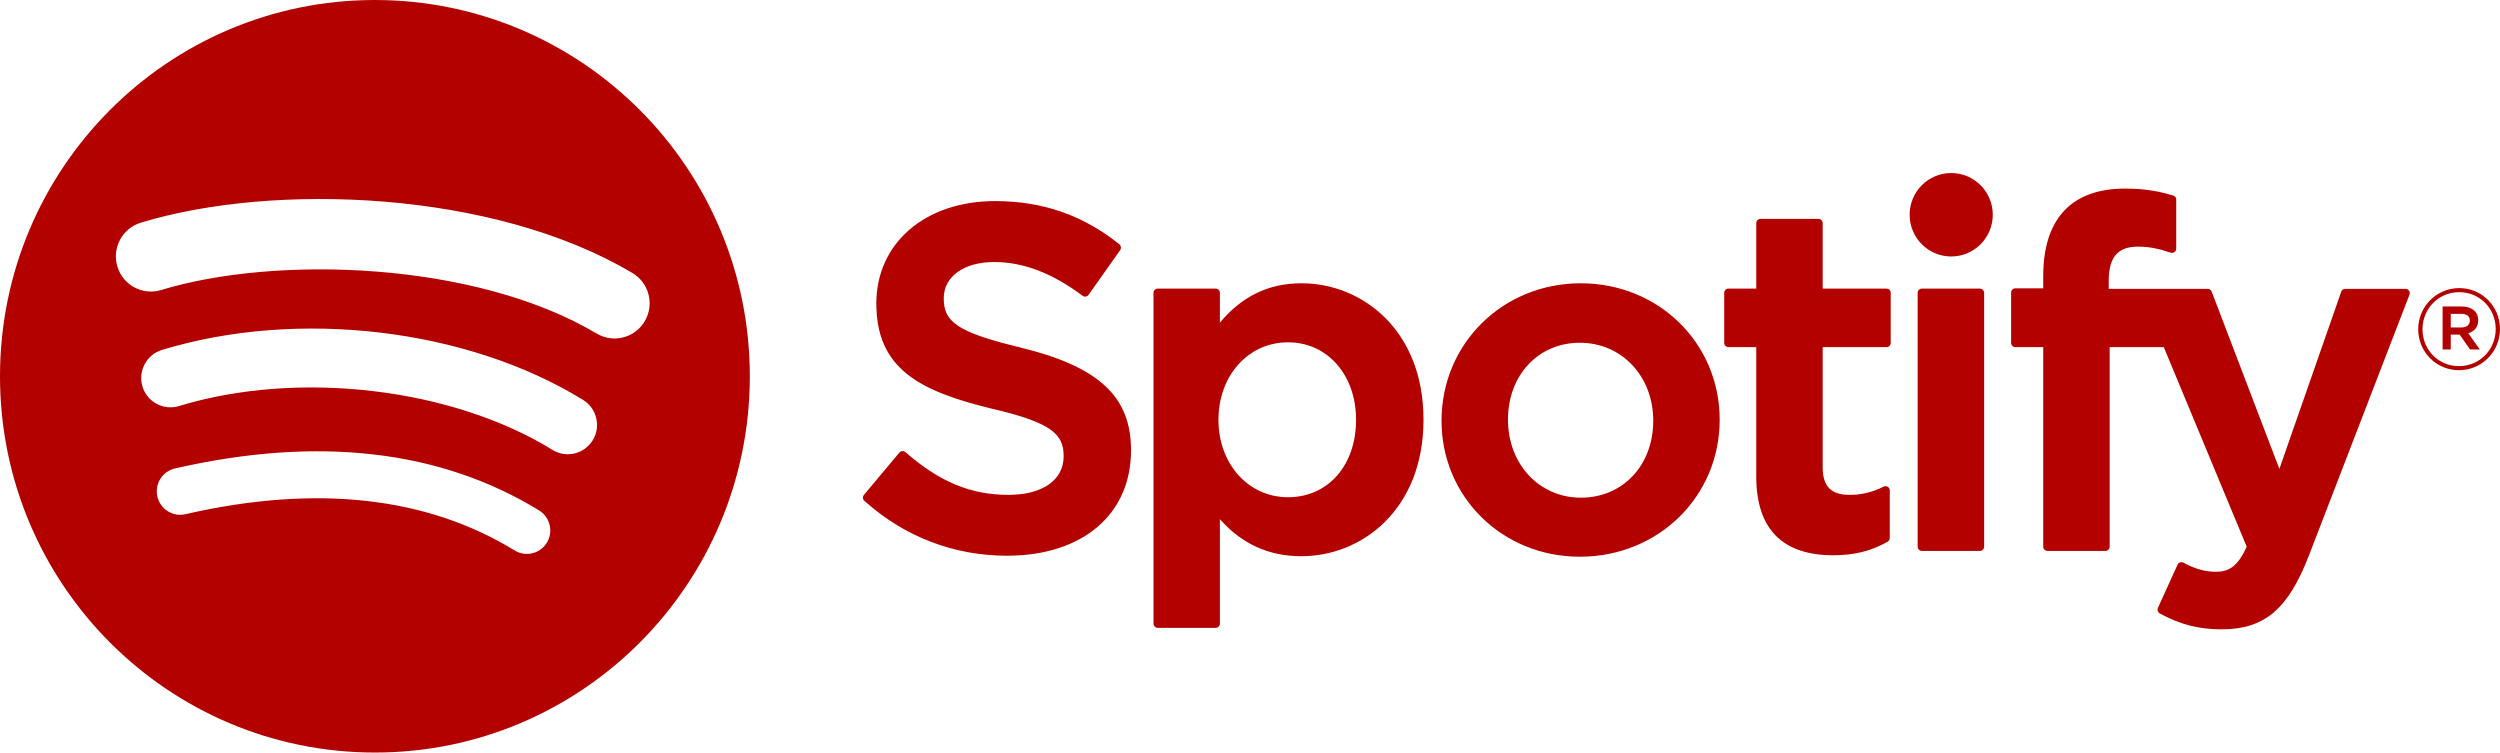
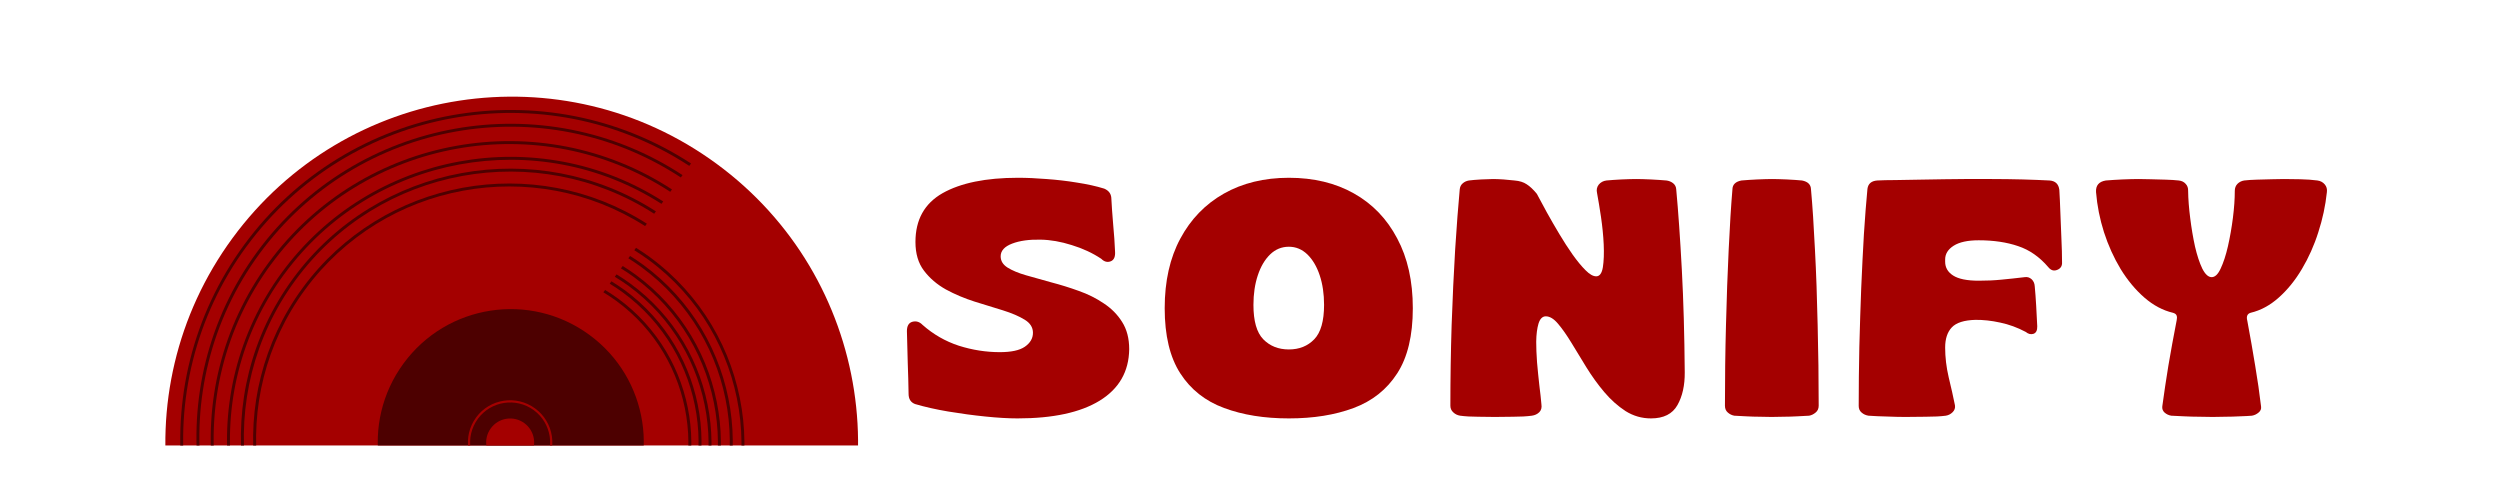
- <svg xmlns="http://www.w3.org/2000/svg" width="196" height="59" viewBox="0 0 196 59" fill="none">
-   <path d="M29.393 0C13.16 0 0 13.208 0 29.5C0 45.793 13.16 59 29.393 59C45.627 59 58.786 45.793 58.786 29.5C58.786 13.209 45.627 0.001 29.392 0.001L29.393 0ZM42.872 42.548C42.345 43.414 41.215 43.689 40.352 43.157C33.451 38.926 24.763 37.968 14.532 40.314C13.546 40.54 12.563 39.92 12.339 38.93C12.113 37.94 12.728 36.954 13.716 36.728C24.913 34.161 34.517 35.266 42.265 40.018C43.128 40.55 43.402 41.681 42.872 42.548ZM46.469 34.515C45.806 35.597 44.395 35.939 43.318 35.273C35.417 30.399 23.374 28.988 14.029 31.835C12.817 32.202 11.537 31.517 11.169 30.302C10.804 29.086 11.487 27.804 12.697 27.434C23.371 24.183 36.642 25.758 45.715 31.354C46.792 32.019 47.133 33.435 46.469 34.515ZM46.778 26.151C37.305 20.503 21.676 19.984 12.631 22.739C11.179 23.181 9.643 22.358 9.203 20.901C8.763 19.442 9.582 17.902 11.035 17.459C21.418 14.295 38.678 14.906 49.584 21.405C50.893 22.183 51.322 23.877 50.546 25.186C49.774 26.497 48.082 26.929 46.78 26.151H46.778ZM79.968 27.233C74.892 26.018 73.99 25.166 73.99 23.375C73.99 21.682 75.577 20.543 77.939 20.543C80.227 20.543 82.495 21.408 84.874 23.189C84.945 23.242 85.036 23.264 85.124 23.25C85.215 23.236 85.292 23.187 85.345 23.114L87.823 19.608C87.924 19.463 87.896 19.265 87.76 19.154C84.927 16.874 81.74 15.765 78.013 15.765C72.534 15.765 68.704 19.066 68.704 23.788C68.704 28.852 72.007 30.645 77.714 32.029C82.568 33.152 83.39 34.092 83.39 35.773C83.39 37.637 81.733 38.796 79.066 38.796C76.103 38.796 73.685 37.792 70.982 35.446C70.916 35.386 70.824 35.361 70.74 35.365C70.649 35.372 70.568 35.414 70.512 35.481L67.732 38.8C67.616 38.94 67.63 39.145 67.764 39.264C70.909 42.083 74.776 43.569 78.953 43.569C84.857 43.569 88.672 40.332 88.672 35.319C88.683 31.089 86.159 28.747 79.978 27.238L79.968 27.233ZM102.031 22.209C99.472 22.209 97.373 23.221 95.639 25.294V22.961C95.639 22.777 95.492 22.627 95.309 22.627H90.764C90.581 22.627 90.434 22.777 90.434 22.961V48.889C90.434 49.072 90.581 49.223 90.764 49.223H95.309C95.492 49.223 95.639 49.072 95.639 48.889V40.705C97.373 42.653 99.472 43.608 102.031 43.608C106.786 43.608 111.602 39.934 111.602 32.91C111.609 25.884 106.793 22.209 102.034 22.209L102.031 22.209ZM106.316 32.91C106.316 36.485 104.122 38.983 100.978 38.983C97.871 38.983 95.527 36.372 95.527 32.91C95.527 29.447 97.871 26.837 100.978 26.837C104.07 26.837 106.316 29.391 106.316 32.91ZM123.939 22.209C117.814 22.209 113.016 26.943 113.016 32.986C113.016 38.965 117.783 43.647 123.865 43.647C130.011 43.647 134.823 38.93 134.823 32.91C134.823 26.91 130.043 22.21 123.939 22.21V22.209ZM123.939 39.018C120.682 39.018 118.225 36.39 118.225 32.908C118.225 29.41 120.598 26.872 123.865 26.872C127.144 26.872 129.615 29.499 129.615 32.984C129.615 36.482 127.228 39.018 123.939 39.018ZM147.901 22.627H142.899V17.495C142.899 17.311 142.752 17.161 142.569 17.161H138.024C137.842 17.161 137.691 17.311 137.691 17.495V22.627H135.508C135.325 22.627 135.178 22.777 135.178 22.961V26.881C135.178 27.065 135.325 27.215 135.508 27.215H137.691V37.359C137.691 41.456 139.723 43.534 143.735 43.534C145.363 43.534 146.715 43.196 147.989 42.47C148.094 42.414 148.157 42.301 148.157 42.181V38.447C148.157 38.334 148.097 38.225 147.999 38.165C147.901 38.102 147.778 38.099 147.676 38.151C146.802 38.592 145.956 38.796 145.009 38.796C143.552 38.796 142.899 38.13 142.899 36.644V27.217H147.901C148.083 27.217 148.231 27.067 148.231 26.882V22.963C148.238 22.779 148.09 22.629 147.904 22.629L147.901 22.627ZM165.324 22.647V22.017C165.324 20.162 166.033 19.336 167.619 19.336C168.567 19.336 169.329 19.524 170.181 19.81C170.287 19.843 170.396 19.826 170.48 19.763C170.568 19.7 170.617 19.599 170.617 19.492V15.649C170.617 15.502 170.525 15.372 170.382 15.329C169.483 15.06 168.332 14.784 166.605 14.784C162.411 14.784 160.189 17.156 160.189 21.642V22.607H158.006C157.823 22.607 157.672 22.757 157.672 22.941V26.881C157.672 27.065 157.823 27.215 158.006 27.215H160.189V42.858C160.189 43.044 160.34 43.192 160.522 43.192H165.064C165.25 43.192 165.398 43.044 165.398 42.858V27.216H169.641L176.141 42.858C175.404 44.499 174.678 44.827 173.688 44.827C172.888 44.827 172.042 44.587 171.182 44.112C171.101 44.069 171.003 44.062 170.919 44.087C170.831 44.119 170.757 44.182 170.722 44.267L169.181 47.659C169.107 47.821 169.171 48.008 169.325 48.093C170.933 48.966 172.382 49.34 174.176 49.34C177.531 49.34 179.388 47.768 181.02 43.548L188.903 23.103C188.945 23 188.931 22.884 188.868 22.793C188.808 22.702 188.707 22.648 188.598 22.648H183.866C183.723 22.648 183.596 22.738 183.551 22.872L178.703 36.763L173.396 22.863C173.347 22.733 173.225 22.648 173.088 22.648H165.324V22.647ZM155.222 22.627H150.677C150.495 22.627 150.344 22.777 150.344 22.961V42.858C150.344 43.044 150.495 43.192 150.677 43.192H155.222C155.405 43.192 155.556 43.044 155.556 42.858V22.962C155.556 22.778 155.408 22.628 155.222 22.628V22.627ZM152.976 13.566C151.176 13.566 149.715 15.029 149.715 16.836C149.715 18.644 151.176 20.108 152.976 20.108C154.777 20.108 156.233 18.644 156.233 16.836C156.233 15.029 154.773 13.566 152.976 13.566ZM192.785 29.024C190.988 29.024 189.587 27.575 189.587 25.814C189.587 24.054 191.005 22.588 192.803 22.588C194.6 22.588 196 24.037 196 25.796C196 27.556 194.582 29.024 192.785 29.024ZM192.803 22.907C191.163 22.907 189.924 24.214 189.924 25.814C189.924 27.414 191.156 28.703 192.785 28.703C194.424 28.703 195.663 27.397 195.663 25.796C195.663 24.196 194.431 22.907 192.803 22.907ZM193.512 26.126L194.417 27.397H193.652L192.838 26.231H192.139V27.397H191.5V24.028H192.996C193.778 24.028 194.291 24.428 194.291 25.103C194.294 25.655 193.975 25.993 193.515 26.126H193.512ZM192.971 24.606H192.139V25.672H192.971C193.385 25.672 193.634 25.468 193.634 25.138C193.634 24.792 193.385 24.606 192.971 24.606Z" fill="#B30100" />
+ <svg xmlns="http://www.w3.org/2000/svg" width="250" zoomAndPan="magnify" viewBox="0 0 187.5 37.5" height="50" preserveAspectRatio="xMidYMid meet" version="1.0">
+   <defs>
+     <g />
+     <clipPath id="251cb971a5">
+       <path d="M 12 7 L 65 7 L 65 33.41 L 12 33.41 Z M 12 7 " clip-rule="nonzero" />
+     </clipPath>
+     <clipPath id="9b9e2169b5">
+       <path d="M 28 23 L 49 23 L 49 33.41 L 28 33.41 Z M 28 23 " clip-rule="nonzero" />
+     </clipPath>
+     <clipPath id="08b9f846ce">
+       <path d="M 36 31 L 41 31 L 41 33.41 L 36 33.41 Z M 36 31 " clip-rule="nonzero" />
+     </clipPath>
+     <clipPath id="d09f4144b4">
+       <path d="M 35 30 L 42 30 L 42 33.41 L 35 33.41 Z M 35 30 " clip-rule="nonzero" />
+     </clipPath>
+     <clipPath id="c413ad0a64">
+       <path d="M 13 8 L 52 8 L 52 33.41 L 13 33.41 Z M 13 8 " clip-rule="nonzero" />
+     </clipPath>
+     <clipPath id="89d1aa11ec">
+       <path d="M 14 9 L 52 9 L 52 33.41 L 14 33.41 Z M 14 9 " clip-rule="nonzero" />
+     </clipPath>
+     <clipPath id="bee7736911">
+       <path d="M 15 10 L 51 10 L 51 33.41 L 15 33.41 Z M 15 10 " clip-rule="nonzero" />
+     </clipPath>
+     <clipPath id="c08aef088e">
+       <path d="M 17 11 L 50 11 L 50 33.41 L 17 33.41 Z M 17 11 " clip-rule="nonzero" />
+     </clipPath>
+     <clipPath id="52e9dac5dd">
+       <path d="M 18 12 L 50 12 L 50 33.41 L 18 33.41 Z M 18 12 " clip-rule="nonzero" />
+     </clipPath>
+     <clipPath id="fc63831f2e">
+       <path d="M 18 13 L 49 13 L 49 33.41 L 18 33.41 Z M 18 13 " clip-rule="nonzero" />
+     </clipPath>
+     <clipPath id="8d01625346">
+       <path d="M 27 18 L 56 18 L 56 33.41 L 27 33.41 Z M 27 18 " clip-rule="nonzero" />
+     </clipPath>
+     <clipPath id="00eaacaf9a">
+       <path d="M 27 19 L 55 19 L 55 33.41 L 27 33.41 Z M 27 19 " clip-rule="nonzero" />
+     </clipPath>
+     <clipPath id="89cbdb54df">
+       <path d="M 28 19 L 55 19 L 55 33.41 L 28 33.41 Z M 28 19 " clip-rule="nonzero" />
+     </clipPath>
+     <clipPath id="86f2de8875">
+       <path d="M 28 20 L 54 20 L 54 33.41 L 28 33.41 Z M 28 20 " clip-rule="nonzero" />
+     </clipPath>
+     <clipPath id="d5bdd172dd">
+       <path d="M 29 21 L 53 21 L 53 33.41 L 29 33.41 Z M 29 21 " clip-rule="nonzero" />
+     </clipPath>
+     <clipPath id="b932d24f06">
+       <path d="M 29 21 L 52 21 L 52 33.41 L 29 33.41 Z M 29 21 " clip-rule="nonzero" />
+     </clipPath>
+   </defs>
+   <g clip-path="url(#251cb971a5)">
+     <path fill="#a40000" d="M 59.32 48.594 C 50.836 60.156 34.578 62.652 23.012 54.168 C 11.445 45.68 8.949 29.426 17.438 17.859 C 25.926 6.293 42.18 3.797 53.746 12.285 C 65.312 20.77 67.809 37.027 59.32 48.594 Z M 59.32 48.594 " fill-opacity="1" fill-rule="nonzero" />
+   </g>
+   <g clip-path="url(#9b9e2169b5)">
+     <path fill="#4d0000" d="M 46.352 39.062 C 43.09 43.504 36.848 44.461 32.406 41.203 C 27.965 37.945 27.004 31.703 30.266 27.258 C 33.523 22.812 39.766 21.859 44.207 25.117 C 48.652 28.375 49.613 34.621 46.348 39.062 Z M 46.352 39.062 " fill-opacity="1" fill-rule="nonzero" />
+   </g>
+   <g clip-path="url(#08b9f846ce)">
+     <path fill="#a40000" d="M 39.715 34.25 C 39.125 35.051 38 35.223 37.195 34.637 C 36.395 34.047 36.223 32.922 36.812 32.121 C 37.398 31.32 38.523 31.148 39.324 31.734 C 40.129 32.324 40.301 33.449 39.715 34.25 Z M 39.715 34.25 " fill-opacity="1" fill-rule="nonzero" />
+   </g>
+   <g clip-path="url(#d09f4144b4)">
+     <path fill="#a40000" d="M 35.707 31.312 C 34.672 32.719 34.98 34.703 36.387 35.738 C 37.793 36.773 39.781 36.469 40.812 35.059 C 41.848 33.652 41.543 31.664 40.133 30.633 C 38.727 29.598 36.738 29.902 35.707 31.309 Z M 35.84 31.41 C 36.82 30.078 38.703 29.785 40.039 30.766 C 41.371 31.746 41.66 33.629 40.68 34.965 C 39.703 36.297 37.82 36.586 36.484 35.605 C 35.152 34.629 34.859 32.746 35.84 31.414 Z M 35.84 31.41 " fill-opacity="1" fill-rule="nonzero" />
+   </g>
+   <g clip-path="url(#c413ad0a64)">
+     <path fill="#4d0000" d="M 18.488 18.492 C 26.23 7.941 40.867 5.379 51.695 12.441 L 51.828 12.262 C 40.898 5.129 26.121 7.711 18.309 18.363 C 10.5 29.012 12.465 43.883 22.547 52.164 L 22.68 51.984 C 12.691 43.773 10.746 29.043 18.484 18.492 Z M 18.488 18.492 " fill-opacity="1" fill-rule="nonzero" />
+   </g>
+   <g clip-path="url(#89d1aa11ec)">
+     <path fill="#4d0000" d="M 19.465 19.023 C 26.828 8.984 40.77 6.559 51.062 13.309 L 51.191 13.133 C 40.801 6.309 26.723 8.758 19.285 18.891 C 11.852 29.027 13.738 43.191 23.363 51.059 L 23.492 50.879 C 13.965 43.086 12.098 29.062 19.465 19.023 Z M 19.465 19.023 " fill-opacity="1" fill-rule="nonzero" />
+   </g>
+   <g clip-path="url(#bee7736911)">
+     <path fill="#4d0000" d="M 20.312 19.848 C 27.293 10.328 40.5 8.016 50.27 14.387 L 50.398 14.207 C 40.531 7.766 27.188 10.098 20.133 19.715 C 13.074 29.328 14.852 42.758 23.961 50.242 L 24.094 50.059 C 15.082 42.652 13.324 29.363 20.309 19.848 Z M 20.312 19.848 " fill-opacity="1" fill-rule="nonzero" />
+   </g>
+   <g clip-path="url(#c08aef088e)">
+     <path fill="#4d0000" d="M 21.316 20.566 C 27.91 11.582 40.348 9.359 49.609 15.289 L 49.742 15.109 C 40.379 9.109 27.805 11.352 21.137 20.438 C 14.469 29.523 16.105 42.191 24.637 49.324 L 24.766 49.145 C 16.336 42.086 14.719 29.555 21.312 20.566 Z M 21.316 20.566 " fill-opacity="1" fill-rule="nonzero" />
+   </g>
+   <g clip-path="url(#52e9dac5dd)">
+     <path fill="#4d0000" d="M 22.152 21.023 C 28.426 12.473 40.262 10.371 49.062 16.031 L 49.195 15.852 C 40.293 10.121 28.316 12.246 21.973 20.895 C 15.629 29.535 17.195 41.602 25.332 48.371 L 25.465 48.191 C 17.426 41.492 15.879 29.57 22.152 21.023 Z M 22.152 21.023 " fill-opacity="1" fill-rule="nonzero" />
+   </g>
+   <g clip-path="url(#fc63831f2e)">
+     <path fill="#4d0000" d="M 22.875 21.727 C 28.82 13.625 40.031 11.621 48.383 16.957 L 48.516 16.777 C 40.062 11.371 28.715 13.395 22.695 21.598 C 16.68 29.797 18.148 41.23 25.844 47.672 L 25.977 47.492 C 18.383 41.125 16.93 29.832 22.875 21.727 Z M 22.875 21.727 " fill-opacity="1" fill-rule="nonzero" />
+   </g>
+   <g clip-path="url(#8d01625346)">
+     <path fill="#4d0000" d="M 48.75 19.289 C 48.406 19.039 48.055 18.809 47.703 18.586 L 47.57 18.766 C 47.922 18.988 48.273 19.219 48.617 19.469 C 56.238 25.062 57.891 35.816 52.297 43.438 C 46.703 51.062 35.949 52.711 28.328 47.117 C 27.988 46.867 27.66 46.602 27.344 46.332 L 27.211 46.512 C 27.531 46.781 27.855 47.047 28.199 47.297 C 35.922 52.965 46.809 51.289 52.477 43.57 C 58.141 35.848 56.465 24.957 48.746 19.289 Z M 48.75 19.289 " fill-opacity="1" fill-rule="nonzero" />
+   </g>
+   <g clip-path="url(#00eaacaf9a)">
+     <path fill="#4d0000" d="M 48.223 19.848 C 47.906 19.613 47.582 19.398 47.254 19.195 L 47.125 19.371 C 47.449 19.578 47.773 19.793 48.094 20.027 C 55.332 25.336 56.898 35.547 51.586 42.785 C 46.277 50.023 36.062 51.594 28.824 46.281 C 28.508 46.051 28.207 45.805 27.91 45.555 L 27.781 45.734 C 28.074 45.984 28.379 46.23 28.691 46.461 C 36.031 51.844 46.383 50.258 51.766 42.918 C 57.152 35.586 55.562 25.234 48.227 19.848 Z M 48.223 19.848 " fill-opacity="1" fill-rule="nonzero" />
+   </g>
+   <g clip-path="url(#89cbdb54df)">
+     <path fill="#4d0000" d="M 47.668 20.598 C 47.352 20.367 47.027 20.152 46.703 19.949 L 46.57 20.129 C 46.898 20.328 47.219 20.543 47.535 20.777 C 54.41 25.82 55.898 35.516 50.855 42.395 C 45.812 49.266 36.113 50.758 29.238 45.711 C 28.922 45.48 28.625 45.234 28.328 44.984 L 28.199 45.164 C 28.492 45.414 28.793 45.66 29.109 45.891 C 36.082 51.008 45.918 49.496 51.035 42.523 C 56.152 35.551 54.641 25.715 47.668 20.598 Z M 47.668 20.598 " fill-opacity="1" fill-rule="nonzero" />
+   </g>
+   <g clip-path="url(#86f2de8875)">
+     <path fill="#4d0000" d="M 47.281 21.273 C 46.941 21.023 46.594 20.793 46.242 20.578 L 46.109 20.758 C 46.461 20.973 46.812 21.199 47.152 21.449 C 53.68 26.242 55.094 35.449 50.305 41.98 C 45.512 48.508 36.305 49.922 29.773 45.129 C 29.434 44.879 29.113 44.617 28.801 44.344 L 28.668 44.523 C 28.98 44.793 29.305 45.059 29.645 45.309 C 36.27 50.172 45.621 48.738 50.48 42.113 C 55.344 35.48 53.91 26.133 47.281 21.273 Z M 47.281 21.273 " fill-opacity="1" fill-rule="nonzero" />
+   </g>
+   <g clip-path="url(#d5bdd172dd)">
+     <path fill="#4d0000" d="M 46.836 21.75 C 46.516 21.516 46.191 21.301 45.859 21.098 L 45.727 21.277 C 46.059 21.48 46.383 21.691 46.703 21.926 C 52.902 26.477 54.246 35.223 49.695 41.418 C 45.148 47.621 36.402 48.965 30.203 44.414 C 29.887 44.18 29.582 43.934 29.289 43.68 L 29.16 43.855 C 29.453 44.109 29.754 44.359 30.07 44.594 C 36.371 49.211 45.254 47.852 49.875 41.551 C 54.496 35.25 53.133 26.371 46.836 21.746 Z M 46.836 21.75 " fill-opacity="1" fill-rule="nonzero" />
+   </g>
+   <g clip-path="url(#b932d24f06)">
+     <path fill="#4d0000" d="M 46.359 22.395 C 46.039 22.164 45.715 21.945 45.383 21.746 L 45.25 21.922 C 45.582 22.125 45.91 22.336 46.227 22.57 C 52.113 26.891 53.391 35.195 49.07 41.082 C 44.75 46.969 36.445 48.246 30.559 43.926 C 30.238 43.691 29.938 43.445 29.648 43.191 L 29.516 43.367 C 29.809 43.625 30.109 43.871 30.426 44.105 C 36.414 48.496 44.855 47.199 49.246 41.211 C 53.641 35.227 52.344 26.781 46.359 22.395 Z M 46.359 22.395 " fill-opacity="1" fill-rule="nonzero" />
+   </g>
+   <g fill="#a40000" fill-opacity="1">
+     <g transform="translate(67.59659, 31.17731)">
+       <g>
+         <path d="M 8.719 0.203 C 8.031 0.203 7.227 0.156 6.312 0.062 C 5.395 -0.031 4.469 -0.156 3.531 -0.312 C 2.602 -0.469 1.77 -0.656 1.031 -0.875 C 0.707 -1 0.547 -1.254 0.547 -1.641 C 0.535 -2.379 0.516 -3.156 0.484 -3.969 C 0.461 -4.781 0.441 -5.57 0.422 -6.344 C 0.422 -6.738 0.562 -6.973 0.844 -7.047 C 1.125 -7.117 1.375 -7.039 1.594 -6.812 C 2.395 -6.102 3.301 -5.582 4.312 -5.25 C 5.332 -4.926 6.359 -4.766 7.391 -4.766 C 8.242 -4.766 8.867 -4.898 9.266 -5.172 C 9.672 -5.453 9.875 -5.801 9.875 -6.219 C 9.875 -6.625 9.664 -6.953 9.25 -7.203 C 8.832 -7.461 8.285 -7.695 7.609 -7.906 C 6.941 -8.113 6.234 -8.332 5.484 -8.562 C 4.734 -8.801 4.02 -9.102 3.344 -9.469 C 2.676 -9.844 2.129 -10.312 1.703 -10.875 C 1.273 -11.438 1.062 -12.156 1.062 -13.031 C 1.062 -14.695 1.738 -15.914 3.094 -16.688 C 4.457 -17.457 6.344 -17.844 8.75 -17.844 C 9.414 -17.844 10.129 -17.812 10.891 -17.75 C 11.66 -17.695 12.422 -17.609 13.172 -17.484 C 13.93 -17.367 14.613 -17.219 15.219 -17.031 C 15.539 -16.895 15.719 -16.672 15.75 -16.359 C 15.781 -15.754 15.828 -15.082 15.891 -14.344 C 15.961 -13.602 16.008 -12.93 16.031 -12.328 C 16.062 -11.922 15.953 -11.672 15.703 -11.578 C 15.453 -11.484 15.219 -11.547 15 -11.766 C 14.344 -12.203 13.602 -12.547 12.781 -12.797 C 11.969 -13.055 11.191 -13.191 10.453 -13.203 C 9.598 -13.223 8.883 -13.125 8.312 -12.906 C 7.738 -12.688 7.453 -12.367 7.453 -11.953 C 7.453 -11.609 7.625 -11.328 7.969 -11.109 C 8.32 -10.891 8.785 -10.695 9.359 -10.531 C 9.941 -10.363 10.57 -10.188 11.25 -10 C 11.938 -9.82 12.625 -9.609 13.312 -9.359 C 14 -9.117 14.625 -8.805 15.188 -8.422 C 15.758 -8.047 16.219 -7.582 16.562 -7.031 C 16.914 -6.477 17.094 -5.797 17.094 -4.984 C 17.07 -3.305 16.332 -2.02 14.875 -1.125 C 13.426 -0.238 11.375 0.203 8.719 0.203 Z M 8.719 0.203 " />
+       </g>
+     </g>
+   </g>
+   <g fill="#a40000" fill-opacity="1">
+     <g transform="translate(87.05517, 31.17731)">
+       <g>
+         <path d="M 9.609 0.203 C 7.773 0.203 6.156 -0.055 4.75 -0.578 C 3.344 -1.098 2.25 -1.961 1.469 -3.172 C 0.688 -4.379 0.297 -6.008 0.297 -8.062 C 0.297 -10.094 0.688 -11.832 1.469 -13.281 C 2.25 -14.738 3.336 -15.863 4.734 -16.656 C 6.129 -17.445 7.754 -17.844 9.609 -17.844 C 11.473 -17.844 13.098 -17.453 14.484 -16.672 C 15.879 -15.891 16.961 -14.766 17.734 -13.297 C 18.516 -11.836 18.906 -10.094 18.906 -8.062 C 18.906 -6.008 18.516 -4.379 17.734 -3.172 C 16.953 -1.961 15.863 -1.098 14.469 -0.578 C 13.07 -0.055 11.453 0.203 9.609 0.203 Z M 9.609 -4.969 C 10.391 -4.969 11.023 -5.223 11.516 -5.734 C 12.004 -6.242 12.25 -7.102 12.25 -8.312 C 12.25 -9.133 12.141 -9.875 11.922 -10.531 C 11.703 -11.188 11.395 -11.707 11 -12.094 C 10.602 -12.477 10.141 -12.672 9.609 -12.672 C 9.066 -12.672 8.598 -12.477 8.203 -12.094 C 7.805 -11.707 7.5 -11.188 7.281 -10.531 C 7.062 -9.875 6.953 -9.133 6.953 -8.312 C 6.953 -7.102 7.195 -6.242 7.688 -5.734 C 8.188 -5.223 8.828 -4.969 9.609 -4.969 Z M 9.609 -4.969 " />
+       </g>
+     </g>
+   </g>
+   <g fill="#a40000" fill-opacity="1">
+     <g transform="translate(108.2781, 31.17731)">
+       <g>
+         <path d="M 15.547 0.203 C 14.859 0.203 14.223 0.02 13.641 -0.344 C 13.066 -0.719 12.535 -1.191 12.047 -1.766 C 11.555 -2.348 11.109 -2.969 10.703 -3.625 C 10.305 -4.281 9.93 -4.895 9.578 -5.469 C 9.223 -6.051 8.891 -6.523 8.578 -6.891 C 8.266 -7.266 7.957 -7.453 7.656 -7.453 C 7.406 -7.453 7.223 -7.27 7.109 -6.906 C 7.004 -6.551 6.945 -6.098 6.938 -5.547 C 6.938 -5.109 6.957 -4.594 7 -4 C 7.051 -3.414 7.109 -2.844 7.172 -2.281 C 7.242 -1.719 7.297 -1.242 7.328 -0.859 C 7.367 -0.609 7.316 -0.41 7.172 -0.266 C 7.023 -0.117 6.836 -0.031 6.609 0 C 6.234 0.051 5.766 0.078 5.203 0.078 C 4.641 0.086 4.18 0.094 3.828 0.094 C 3.516 0.094 3.098 0.086 2.578 0.078 C 2.066 0.078 1.617 0.051 1.234 0 C 1.035 -0.031 0.863 -0.113 0.719 -0.25 C 0.57 -0.383 0.5 -0.551 0.5 -0.75 C 0.5 -2.77 0.531 -4.785 0.594 -6.797 C 0.664 -8.816 0.754 -10.707 0.859 -12.469 C 0.973 -14.238 1.086 -15.742 1.203 -16.984 C 1.223 -17.172 1.297 -17.316 1.422 -17.422 C 1.547 -17.535 1.703 -17.609 1.891 -17.641 C 2.109 -17.672 2.414 -17.695 2.812 -17.719 C 3.219 -17.738 3.516 -17.75 3.703 -17.75 C 3.922 -17.75 4.18 -17.738 4.484 -17.719 C 4.785 -17.695 5.062 -17.672 5.312 -17.641 C 5.688 -17.609 5.988 -17.516 6.219 -17.359 C 6.457 -17.211 6.711 -16.973 6.984 -16.641 C 7.203 -16.242 7.453 -15.781 7.734 -15.25 C 8.023 -14.727 8.336 -14.188 8.672 -13.625 C 9.004 -13.07 9.336 -12.555 9.672 -12.078 C 10.016 -11.598 10.336 -11.207 10.641 -10.906 C 10.941 -10.602 11.207 -10.453 11.438 -10.453 C 11.695 -10.453 11.863 -10.68 11.938 -11.141 C 12.008 -11.598 12.031 -12.164 12 -12.844 C 11.969 -13.52 11.898 -14.207 11.797 -14.906 C 11.691 -15.602 11.594 -16.203 11.5 -16.703 C 11.445 -16.941 11.488 -17.148 11.625 -17.328 C 11.77 -17.504 11.961 -17.609 12.203 -17.641 C 12.516 -17.672 12.891 -17.695 13.328 -17.719 C 13.766 -17.738 14.133 -17.75 14.438 -17.75 C 14.727 -17.75 15.094 -17.738 15.531 -17.719 C 15.977 -17.695 16.367 -17.672 16.703 -17.641 C 16.891 -17.617 17.055 -17.551 17.203 -17.438 C 17.348 -17.32 17.426 -17.172 17.438 -16.984 C 17.594 -15.305 17.734 -13.297 17.859 -10.953 C 17.984 -8.617 18.055 -6.051 18.078 -3.25 C 18.086 -2.281 17.906 -1.461 17.531 -0.797 C 17.156 -0.129 16.492 0.203 15.547 0.203 Z M 15.547 0.203 " />
+       </g>
+     </g>
+   </g>
+   <g fill="#a40000" fill-opacity="1">
+     <g transform="translate(128.8709, 31.17731)">
+       <g>
+         <path d="M 4 0.094 C 3.781 0.094 3.492 0.086 3.141 0.078 C 2.797 0.078 2.445 0.066 2.094 0.047 C 1.738 0.035 1.441 0.02 1.203 0 C 1.023 -0.031 0.863 -0.109 0.719 -0.234 C 0.57 -0.359 0.5 -0.531 0.5 -0.75 C 0.5 -2.77 0.523 -4.785 0.578 -6.797 C 0.629 -8.816 0.695 -10.707 0.781 -12.469 C 0.863 -14.238 0.957 -15.742 1.062 -16.984 C 1.07 -17.336 1.297 -17.555 1.734 -17.641 C 2.055 -17.672 2.453 -17.695 2.922 -17.719 C 3.391 -17.738 3.758 -17.75 4.031 -17.75 C 4.32 -17.75 4.691 -17.738 5.141 -17.719 C 5.598 -17.695 5.977 -17.672 6.281 -17.641 C 6.719 -17.555 6.941 -17.336 6.953 -16.984 C 7.066 -15.742 7.164 -14.238 7.25 -12.469 C 7.344 -10.707 7.41 -8.816 7.453 -6.797 C 7.504 -4.785 7.531 -2.77 7.531 -0.75 C 7.531 -0.531 7.453 -0.359 7.297 -0.234 C 7.148 -0.109 6.988 -0.031 6.812 0 C 6.57 0.02 6.273 0.035 5.922 0.047 C 5.566 0.066 5.219 0.078 4.875 0.078 C 4.531 0.086 4.238 0.094 4 0.094 Z M 4 0.094 " />
+       </g>
+     </g>
+   </g>
+   <g fill="#a40000" fill-opacity="1">
+     <g transform="translate(138.9028, 31.17731)">
+       <g>
+         <path d="M 3.984 0.094 C 3.578 0.094 3.125 0.082 2.625 0.062 C 2.133 0.051 1.672 0.031 1.234 0 C 1.035 -0.031 0.863 -0.109 0.719 -0.234 C 0.57 -0.359 0.5 -0.523 0.5 -0.734 C 0.5 -2.172 0.516 -3.641 0.547 -5.141 C 0.586 -6.648 0.633 -8.125 0.688 -9.562 C 0.75 -11 0.816 -12.352 0.891 -13.625 C 0.973 -14.906 1.062 -16.035 1.156 -17.016 C 1.207 -17.398 1.453 -17.609 1.891 -17.641 C 2.242 -17.66 2.703 -17.672 3.266 -17.672 C 3.828 -17.68 4.426 -17.691 5.062 -17.703 C 5.707 -17.711 6.32 -17.723 6.906 -17.734 C 7.488 -17.742 7.992 -17.75 8.422 -17.75 C 9.004 -17.75 9.688 -17.75 10.469 -17.75 C 11.25 -17.75 12.031 -17.738 12.812 -17.719 C 13.594 -17.695 14.258 -17.672 14.812 -17.641 C 15.25 -17.609 15.492 -17.375 15.547 -16.938 C 15.578 -16.445 15.602 -15.879 15.625 -15.234 C 15.656 -14.586 15.68 -13.938 15.703 -13.281 C 15.734 -12.625 15.75 -12.035 15.75 -11.516 C 15.77 -11.234 15.648 -11.039 15.391 -10.938 C 15.141 -10.832 14.914 -10.898 14.719 -11.141 C 14.062 -11.91 13.305 -12.438 12.453 -12.719 C 11.609 -13.008 10.625 -13.156 9.5 -13.156 C 8.676 -13.156 8.051 -13.02 7.625 -12.75 C 7.195 -12.477 6.984 -12.133 6.984 -11.719 L 6.984 -11.547 C 6.984 -11.117 7.18 -10.773 7.578 -10.516 C 7.984 -10.254 8.625 -10.125 9.5 -10.125 C 10.094 -10.125 10.66 -10.148 11.203 -10.203 C 11.742 -10.254 12.328 -10.316 12.953 -10.391 C 13.148 -10.422 13.32 -10.367 13.469 -10.234 C 13.613 -10.098 13.691 -9.922 13.703 -9.703 C 13.742 -9.285 13.781 -8.789 13.812 -8.219 C 13.844 -7.645 13.867 -7.141 13.891 -6.703 C 13.898 -6.398 13.805 -6.211 13.609 -6.141 C 13.41 -6.078 13.219 -6.125 13.031 -6.281 C 12.406 -6.613 11.766 -6.848 11.109 -6.984 C 10.453 -7.129 9.832 -7.195 9.25 -7.188 C 8.406 -7.164 7.816 -6.977 7.484 -6.625 C 7.148 -6.27 6.984 -5.766 6.984 -5.109 C 6.984 -4.391 7.07 -3.645 7.25 -2.875 C 7.438 -2.102 7.594 -1.406 7.719 -0.781 C 7.75 -0.582 7.691 -0.41 7.547 -0.266 C 7.398 -0.117 7.227 -0.031 7.031 0 C 6.645 0.051 6.145 0.078 5.531 0.078 C 4.914 0.086 4.398 0.094 3.984 0.094 Z M 3.984 0.094 " />
+       </g>
+     </g>
+   </g>
+   <g fill="#a40000" fill-opacity="1">
+     <g transform="translate(157.0003, 31.17731)">
+       <g>
+         <path d="M 8.953 0.094 C 8.68 0.094 8.352 0.086 7.969 0.078 C 7.582 0.078 7.195 0.066 6.812 0.047 C 6.438 0.035 6.113 0.02 5.844 0 C 5.656 -0.031 5.488 -0.109 5.344 -0.234 C 5.207 -0.359 5.148 -0.516 5.172 -0.703 C 5.305 -1.691 5.457 -2.703 5.625 -3.734 C 5.801 -4.773 6.008 -5.914 6.25 -7.156 C 6.281 -7.289 6.281 -7.406 6.25 -7.5 C 6.219 -7.602 6.125 -7.676 5.969 -7.719 C 5.219 -7.895 4.504 -8.273 3.828 -8.859 C 3.16 -9.441 2.566 -10.156 2.047 -11 C 1.535 -11.852 1.117 -12.773 0.797 -13.766 C 0.484 -14.754 0.285 -15.754 0.203 -16.766 C 0.172 -17.266 0.414 -17.555 0.938 -17.641 C 1.289 -17.672 1.703 -17.695 2.172 -17.719 C 2.648 -17.738 3.062 -17.75 3.406 -17.75 C 3.625 -17.75 3.914 -17.742 4.281 -17.734 C 4.656 -17.723 5.035 -17.711 5.422 -17.703 C 5.805 -17.691 6.133 -17.672 6.406 -17.641 C 6.625 -17.617 6.797 -17.535 6.922 -17.391 C 7.055 -17.254 7.117 -17.078 7.109 -16.859 C 7.117 -16.234 7.172 -15.551 7.266 -14.812 C 7.359 -14.07 7.477 -13.363 7.625 -12.688 C 7.781 -12.02 7.961 -11.469 8.172 -11.031 C 8.391 -10.602 8.625 -10.391 8.875 -10.391 C 9.125 -10.391 9.348 -10.602 9.547 -11.031 C 9.754 -11.469 9.938 -12.023 10.094 -12.703 C 10.25 -13.391 10.375 -14.102 10.469 -14.844 C 10.562 -15.582 10.609 -16.254 10.609 -16.859 C 10.609 -17.078 10.676 -17.254 10.812 -17.391 C 10.945 -17.523 11.113 -17.609 11.312 -17.641 C 11.562 -17.672 11.875 -17.691 12.25 -17.703 C 12.633 -17.711 13.016 -17.723 13.391 -17.734 C 13.773 -17.742 14.078 -17.75 14.297 -17.75 C 14.629 -17.75 15.035 -17.742 15.516 -17.734 C 16.004 -17.723 16.438 -17.691 16.812 -17.641 C 17.039 -17.609 17.223 -17.508 17.359 -17.344 C 17.492 -17.188 17.547 -16.992 17.516 -16.766 C 17.41 -15.754 17.195 -14.754 16.875 -13.766 C 16.562 -12.773 16.148 -11.852 15.641 -11 C 15.141 -10.156 14.562 -9.441 13.906 -8.859 C 13.25 -8.273 12.547 -7.895 11.797 -7.719 C 11.547 -7.645 11.461 -7.445 11.547 -7.125 C 11.773 -5.906 11.973 -4.773 12.141 -3.734 C 12.316 -2.703 12.461 -1.691 12.578 -0.703 C 12.609 -0.516 12.547 -0.359 12.391 -0.234 C 12.242 -0.109 12.078 -0.031 11.891 0 C 11.66 0.02 11.359 0.035 10.984 0.047 C 10.617 0.066 10.25 0.078 9.875 0.078 C 9.508 0.086 9.203 0.094 8.953 0.094 Z M 8.953 0.094 " />
+       </g>
+     </g>
+   </g>
</svg>
